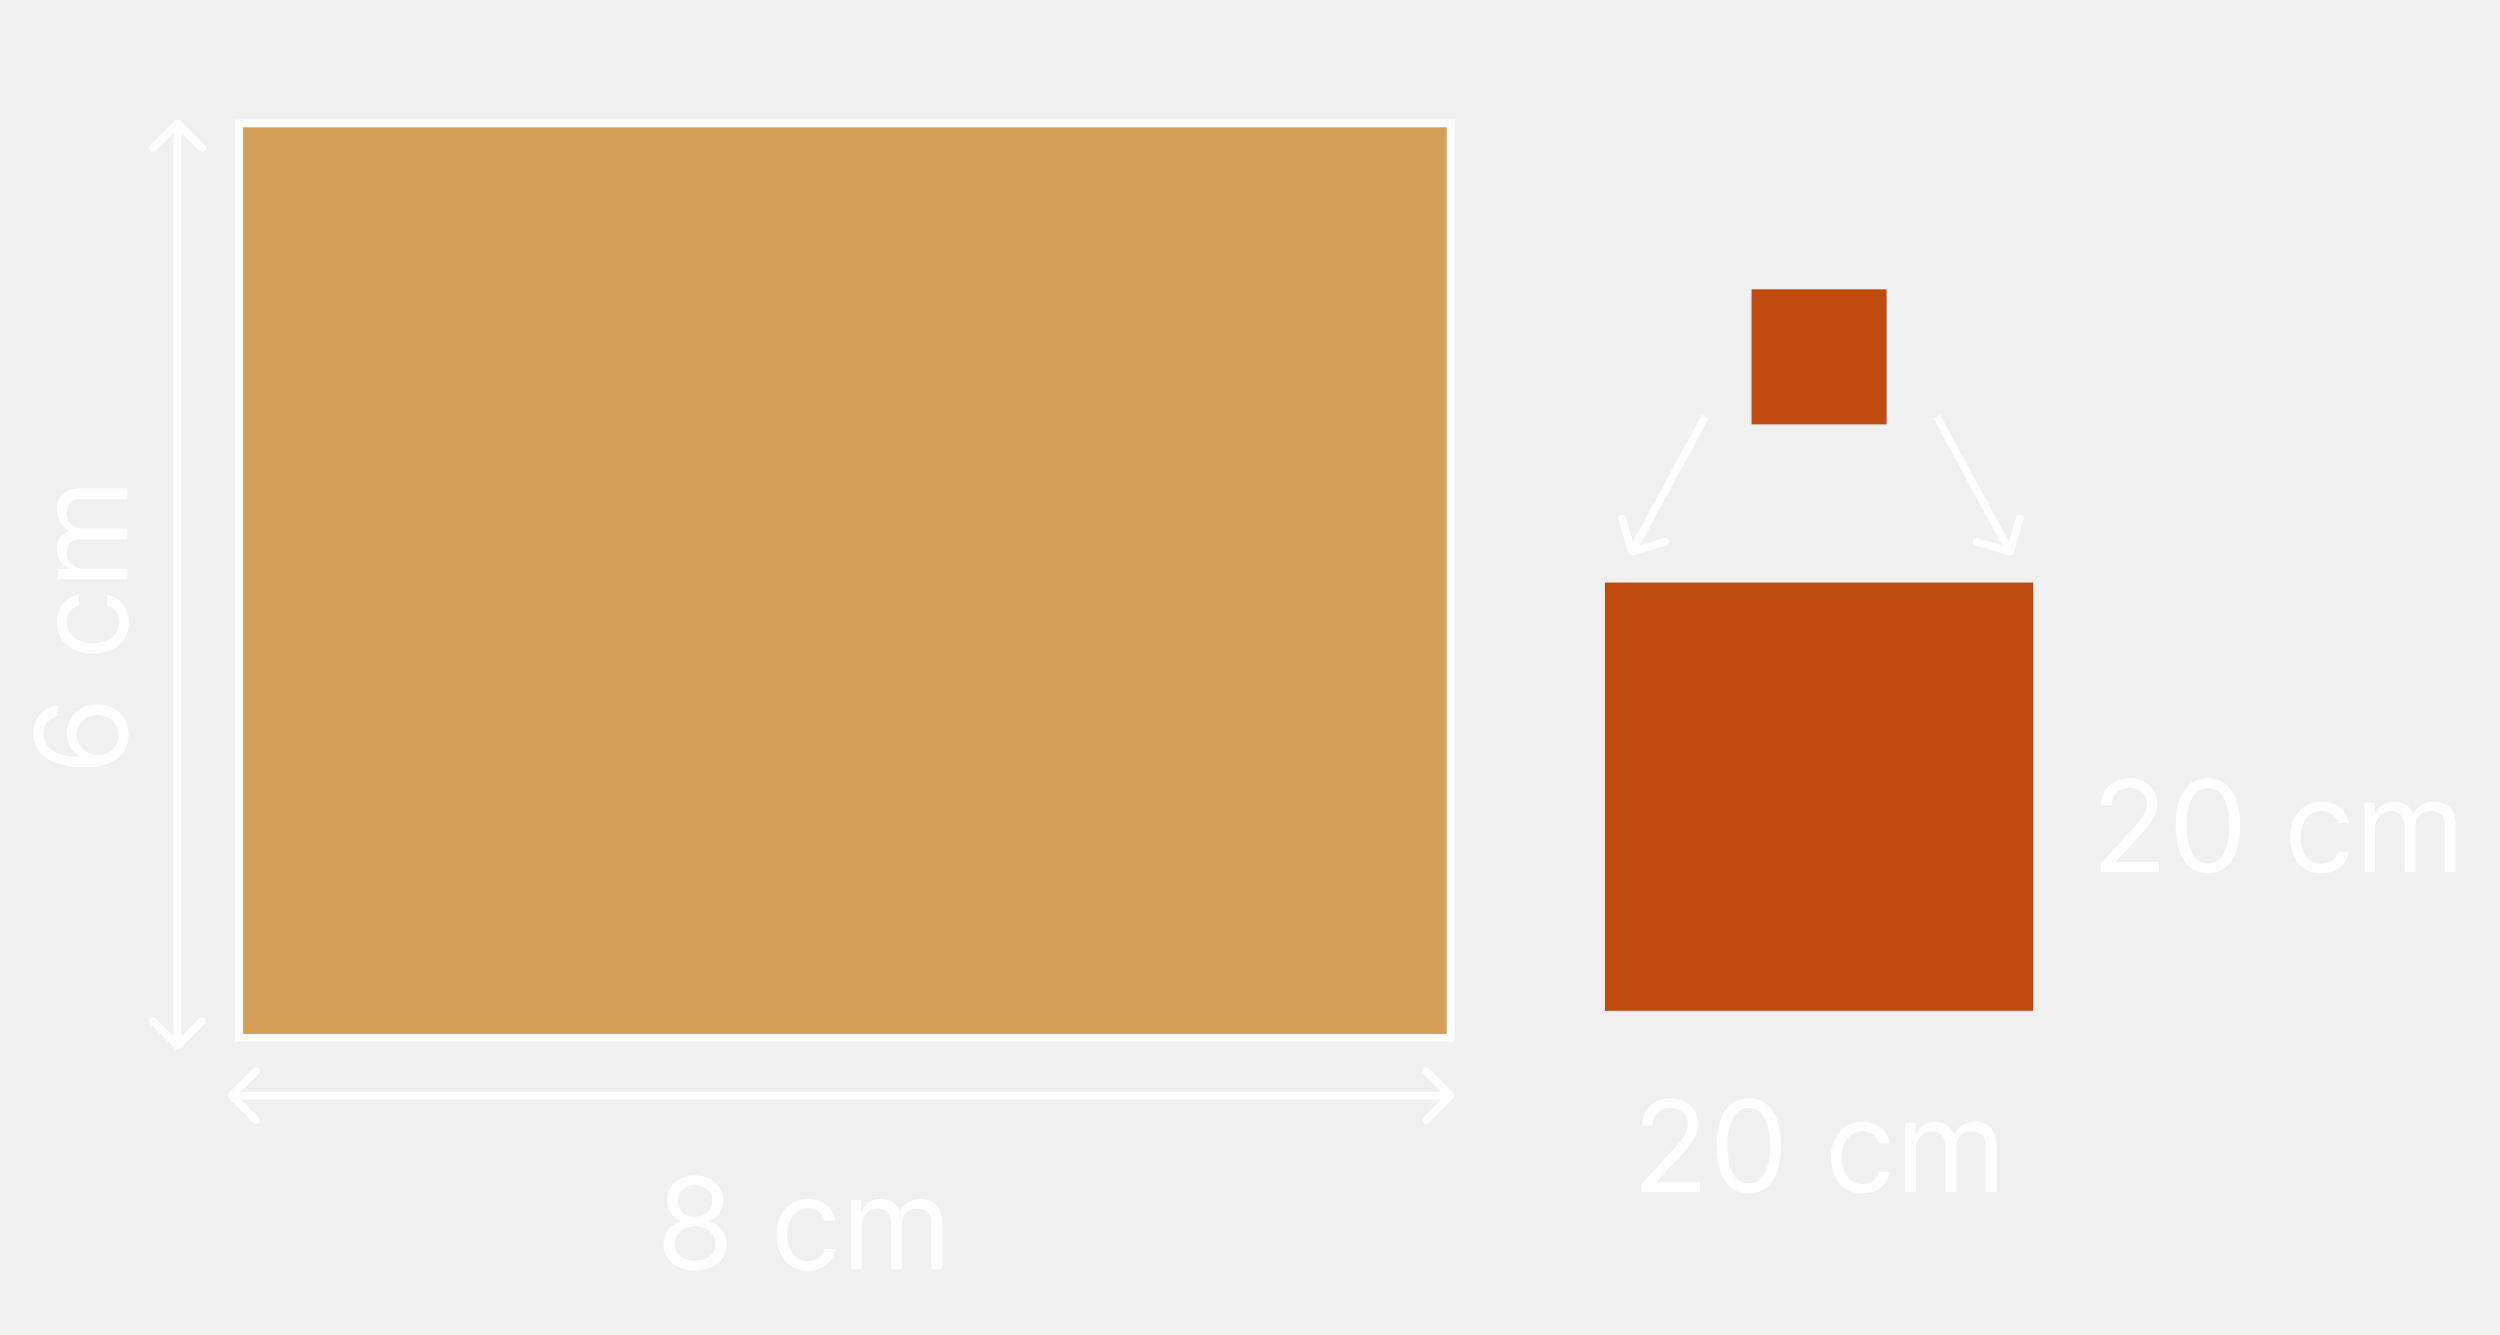
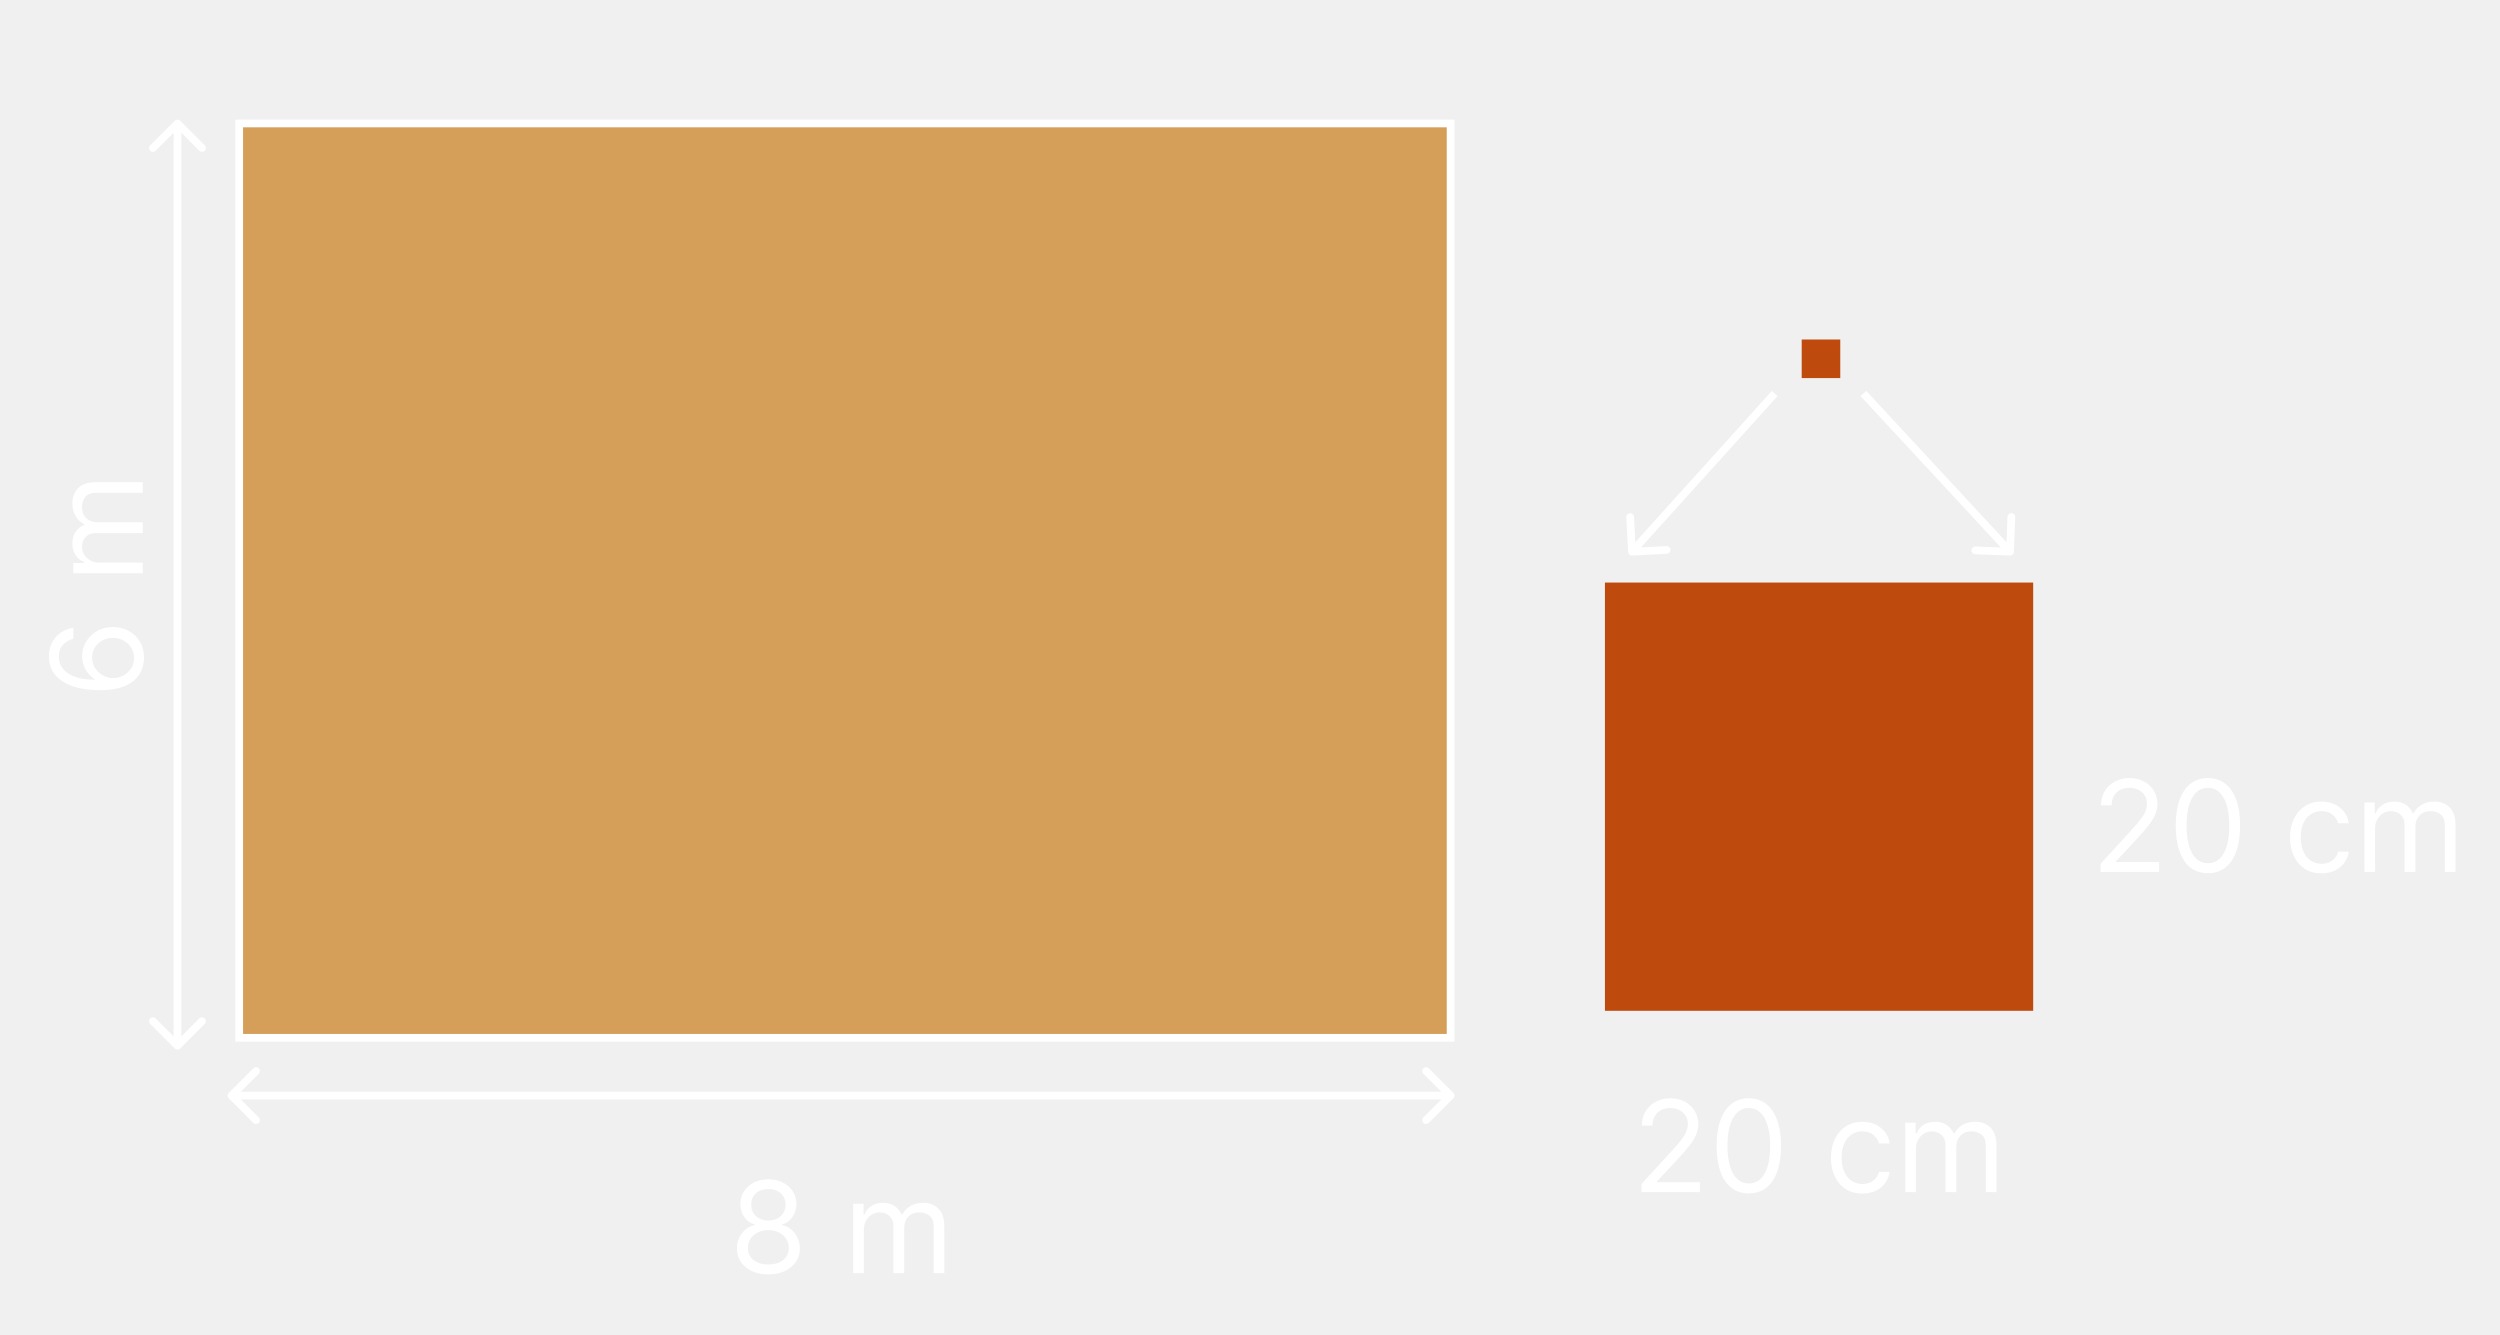
<svg xmlns="http://www.w3.org/2000/svg" width="648" height="346" viewBox="0 0 648 346" fill="none">
  <rect x="62" y="32" width="314" height="237" fill="#D69F59" stroke="white" stroke-width="2" />
  <path d="M59.289 283.274C58.899 283.664 58.899 284.297 59.289 284.688L65.653 291.052C66.044 291.442 66.677 291.442 67.068 291.052C67.458 290.661 67.458 290.028 67.068 289.638L61.411 283.981L67.068 278.324C67.458 277.933 67.458 277.3 67.068 276.91C66.677 276.519 66.044 276.519 65.653 276.91L59.289 283.274ZM376.71 284.688C377.101 284.297 377.101 283.664 376.71 283.274L370.346 276.91C369.956 276.519 369.322 276.519 368.932 276.91C368.541 277.3 368.541 277.933 368.932 278.324L374.589 283.981L368.932 289.638C368.541 290.028 368.541 290.661 368.932 291.052C369.322 291.442 369.956 291.442 370.346 291.052L376.71 284.688ZM59.997 283.981V284.981H376.003V283.981V282.981H59.997V283.981Z" fill="white" />
  <path d="M45.293 271.759C45.683 272.15 46.317 272.15 46.707 271.759L53.071 265.395C53.462 265.005 53.462 264.372 53.071 263.981C52.681 263.591 52.047 263.591 51.657 263.981L46 269.638L40.343 263.981C39.953 263.591 39.319 263.591 38.929 263.981C38.538 264.372 38.538 265.005 38.929 265.395L45.293 271.759ZM46.707 31.293C46.317 30.902 45.683 30.902 45.293 31.293L38.929 37.657C38.538 38.047 38.538 38.681 38.929 39.071C39.319 39.462 39.953 39.462 40.343 39.071L46 33.414L51.657 39.071C52.047 39.462 52.681 39.462 53.071 39.071C53.462 38.681 53.462 38.047 53.071 37.657L46.707 31.293ZM46 271.052H47L47 32H46H45L45 271.052H46Z" fill="white" />
  <path d="M425.484 309V306.891L433.406 298.219C434.336 297.203 435.102 296.32 435.703 295.57C436.305 294.812 436.75 294.102 437.039 293.437C437.336 292.766 437.484 292.062 437.484 291.328C437.484 290.484 437.281 289.754 436.875 289.137C436.477 288.52 435.93 288.043 435.234 287.707C434.539 287.371 433.758 287.203 432.891 287.203C431.969 287.203 431.164 287.395 430.477 287.777C429.797 288.152 429.27 288.68 428.895 289.359C428.527 290.039 428.344 290.836 428.344 291.75H425.578C425.578 290.344 425.902 289.109 426.551 288.047C427.199 286.984 428.082 286.156 429.199 285.562C430.324 284.969 431.586 284.672 432.984 284.672C434.391 284.672 435.637 284.969 436.723 285.562C437.809 286.156 438.66 286.957 439.277 287.965C439.895 288.973 440.203 290.094 440.203 291.328C440.203 292.211 440.043 293.074 439.723 293.918C439.41 294.754 438.863 295.687 438.082 296.719C437.309 297.742 436.234 298.992 434.859 300.469L429.469 306.234V306.422H440.625V309H425.484ZM453.293 309.328C451.527 309.328 450.023 308.848 448.781 307.887C447.539 306.918 446.59 305.516 445.934 303.68C445.277 301.836 444.949 299.609 444.949 297C444.949 294.406 445.277 292.191 445.934 290.355C446.598 288.512 447.551 287.105 448.793 286.137C450.043 285.16 451.543 284.672 453.293 284.672C455.043 284.672 456.539 285.16 457.781 286.137C459.031 287.105 459.984 288.512 460.641 290.355C461.305 292.191 461.637 294.406 461.637 297C461.637 299.609 461.309 301.836 460.652 303.68C459.996 305.516 459.047 306.918 457.805 307.887C456.563 308.848 455.059 309.328 453.293 309.328ZM453.293 306.75C455.043 306.75 456.402 305.906 457.371 304.219C458.34 302.531 458.824 300.125 458.824 297C458.824 294.922 458.602 293.152 458.156 291.691C457.719 290.23 457.086 289.117 456.258 288.352C455.438 287.586 454.449 287.203 453.293 287.203C451.559 287.203 450.203 288.059 449.227 289.77C448.25 291.473 447.762 293.883 447.762 297C447.762 299.078 447.98 300.844 448.418 302.297C448.855 303.75 449.484 304.855 450.305 305.613C451.133 306.371 452.129 306.75 453.293 306.75ZM482.73 309.375C481.043 309.375 479.59 308.977 478.371 308.18C477.152 307.383 476.215 306.285 475.559 304.887C474.902 303.488 474.574 301.891 474.574 300.094C474.574 298.266 474.91 296.652 475.582 295.254C476.262 293.848 477.207 292.75 478.418 291.961C479.637 291.164 481.059 290.766 482.684 290.766C483.949 290.766 485.09 291 486.105 291.469C487.121 291.937 487.953 292.594 488.602 293.437C489.25 294.281 489.652 295.266 489.809 296.391H487.043C486.832 295.57 486.363 294.844 485.637 294.211C484.918 293.57 483.949 293.25 482.73 293.25C481.652 293.25 480.707 293.531 479.895 294.094C479.09 294.648 478.461 295.434 478.008 296.449C477.563 297.457 477.34 298.641 477.34 300C477.34 301.391 477.559 302.602 477.996 303.633C478.441 304.664 479.066 305.465 479.871 306.035C480.684 306.605 481.637 306.891 482.73 306.891C483.449 306.891 484.102 306.766 484.688 306.516C485.273 306.266 485.77 305.906 486.176 305.437C486.582 304.969 486.871 304.406 487.043 303.75H489.809C489.652 304.812 489.266 305.77 488.648 306.621C488.039 307.465 487.23 308.137 486.223 308.637C485.223 309.129 484.059 309.375 482.73 309.375ZM493.852 309V291H496.523V293.812H496.758C497.133 292.852 497.738 292.105 498.574 291.574C499.41 291.035 500.414 290.766 501.586 290.766C502.773 290.766 503.762 291.035 504.551 291.574C505.348 292.105 505.969 292.852 506.414 293.812H506.602C507.063 292.883 507.754 292.145 508.676 291.598C509.598 291.043 510.703 290.766 511.992 290.766C513.602 290.766 514.918 291.27 515.941 292.277C516.965 293.277 517.477 294.836 517.477 296.953V309H514.711V296.953C514.711 295.625 514.348 294.676 513.621 294.105C512.895 293.535 512.039 293.25 511.055 293.25C509.789 293.25 508.809 293.633 508.113 294.398C507.418 295.156 507.07 296.117 507.07 297.281V309H504.258V296.672C504.258 295.648 503.926 294.824 503.262 294.199C502.598 293.566 501.742 293.25 500.695 293.25C499.977 293.25 499.305 293.441 498.68 293.824C498.063 294.207 497.563 294.738 497.18 295.418C496.805 296.09 496.617 296.867 496.617 297.75V309H493.852Z" fill="white" />
  <path d="M544.484 226V223.891L552.406 215.219C553.336 214.203 554.102 213.32 554.703 212.57C555.305 211.812 555.75 211.102 556.039 210.437C556.336 209.766 556.484 209.062 556.484 208.328C556.484 207.484 556.281 206.754 555.875 206.137C555.477 205.52 554.93 205.043 554.234 204.707C553.539 204.371 552.758 204.203 551.891 204.203C550.969 204.203 550.164 204.395 549.477 204.777C548.797 205.152 548.27 205.68 547.895 206.359C547.527 207.039 547.344 207.836 547.344 208.75H544.578C544.578 207.344 544.902 206.109 545.551 205.047C546.199 203.984 547.082 203.156 548.199 202.562C549.324 201.969 550.586 201.672 551.984 201.672C553.391 201.672 554.637 201.969 555.723 202.562C556.809 203.156 557.66 203.957 558.277 204.965C558.895 205.973 559.203 207.094 559.203 208.328C559.203 209.211 559.043 210.074 558.723 210.918C558.41 211.754 557.863 212.687 557.082 213.719C556.309 214.742 555.234 215.992 553.859 217.469L548.469 223.234V223.422H559.625V226H544.484ZM572.293 226.328C570.527 226.328 569.023 225.848 567.781 224.887C566.539 223.918 565.59 222.516 564.934 220.68C564.277 218.836 563.949 216.609 563.949 214C563.949 211.406 564.277 209.191 564.934 207.355C565.598 205.512 566.551 204.105 567.793 203.137C569.043 202.16 570.543 201.672 572.293 201.672C574.043 201.672 575.539 202.16 576.781 203.137C578.031 204.105 578.984 205.512 579.641 207.355C580.305 209.191 580.637 211.406 580.637 214C580.637 216.609 580.309 218.836 579.652 220.68C578.996 222.516 578.047 223.918 576.805 224.887C575.563 225.848 574.059 226.328 572.293 226.328ZM572.293 223.75C574.043 223.75 575.402 222.906 576.371 221.219C577.34 219.531 577.824 217.125 577.824 214C577.824 211.922 577.602 210.152 577.156 208.691C576.719 207.23 576.086 206.117 575.258 205.352C574.438 204.586 573.449 204.203 572.293 204.203C570.559 204.203 569.203 205.059 568.227 206.77C567.25 208.473 566.762 210.883 566.762 214C566.762 216.078 566.98 217.844 567.418 219.297C567.855 220.75 568.484 221.855 569.305 222.613C570.133 223.371 571.129 223.75 572.293 223.75ZM601.73 226.375C600.043 226.375 598.59 225.977 597.371 225.18C596.152 224.383 595.215 223.285 594.559 221.887C593.902 220.488 593.574 218.891 593.574 217.094C593.574 215.266 593.91 213.652 594.582 212.254C595.262 210.848 596.207 209.75 597.418 208.961C598.637 208.164 600.059 207.766 601.684 207.766C602.949 207.766 604.09 208 605.105 208.469C606.121 208.937 606.953 209.594 607.602 210.437C608.25 211.281 608.652 212.266 608.809 213.391H606.043C605.832 212.57 605.363 211.844 604.637 211.211C603.918 210.57 602.949 210.25 601.73 210.25C600.652 210.25 599.707 210.531 598.895 211.094C598.09 211.648 597.461 212.434 597.008 213.449C596.563 214.457 596.34 215.641 596.34 217C596.34 218.391 596.559 219.602 596.996 220.633C597.441 221.664 598.066 222.465 598.871 223.035C599.684 223.605 600.637 223.891 601.73 223.891C602.449 223.891 603.102 223.766 603.688 223.516C604.273 223.266 604.77 222.906 605.176 222.437C605.582 221.969 605.871 221.406 606.043 220.75H608.809C608.652 221.812 608.266 222.77 607.648 223.621C607.039 224.465 606.23 225.137 605.223 225.637C604.223 226.129 603.059 226.375 601.73 226.375ZM612.852 226V208H615.523V210.812H615.758C616.133 209.852 616.738 209.105 617.574 208.574C618.41 208.035 619.414 207.766 620.586 207.766C621.773 207.766 622.762 208.035 623.551 208.574C624.348 209.105 624.969 209.852 625.414 210.812H625.602C626.063 209.883 626.754 209.145 627.676 208.598C628.598 208.043 629.703 207.766 630.992 207.766C632.602 207.766 633.918 208.27 634.941 209.277C635.965 210.277 636.477 211.836 636.477 213.953V226H633.711V213.953C633.711 212.625 633.348 211.676 632.621 211.105C631.895 210.535 631.039 210.25 630.055 210.25C628.789 210.25 627.809 210.633 627.113 211.398C626.418 212.156 626.07 213.117 626.07 214.281V226H623.258V213.672C623.258 212.648 622.926 211.824 622.262 211.199C621.598 210.566 620.742 210.25 619.695 210.25C618.977 210.25 618.305 210.441 617.68 210.824C617.063 211.207 616.563 211.738 616.18 212.418C615.805 213.09 615.617 213.867 615.617 214.75V226H612.852Z" fill="white" />
-   <rect x="454" y="75" width="35" height="35" fill="#BE4A0E" />
  <rect x="416" y="151" width="111" height="111" fill="#BE4A0E" />
-   <path d="M422.041 143.284C422.198 143.814 422.755 144.116 423.284 143.959L431.913 141.402C432.443 141.245 432.745 140.689 432.588 140.159C432.431 139.63 431.875 139.328 431.345 139.484L423.675 141.757L421.402 134.087C421.245 133.557 420.689 133.255 420.159 133.412C419.63 133.569 419.328 134.125 419.484 134.655L422.041 143.284ZM442 108L441.121 107.523L422.121 142.523L423 143L423.879 143.477L442.879 108.477L442 108Z" fill="white" />
-   <path d="M520.716 143.959C521.245 144.116 521.802 143.814 521.959 143.284L524.516 134.655C524.672 134.125 524.37 133.569 523.841 133.412C523.311 133.255 522.755 133.557 522.598 134.087L520.325 141.757L512.655 139.484C512.125 139.328 511.569 139.63 511.412 140.159C511.255 140.689 511.557 141.245 512.087 141.402L520.716 143.959ZM502 108L501.121 108.477L520.121 143.477L521 143L521.879 142.523L502.879 107.523L502 108Z" fill="white" />
-   <path d="M33.328 190.547C33.312 191.531 33.125 192.516 32.766 193.5C32.406 194.484 31.801 195.383 30.949 196.195C30.09 197.008 28.93 197.66 27.469 198.152C26 198.645 24.156 198.891 21.938 198.891C19.812 198.891 17.93 198.691 16.289 198.293C14.641 197.895 13.254 197.316 12.129 196.559C10.996 195.801 10.137 194.887 9.551 193.816C8.965 192.738 8.672 191.523 8.672 190.172C8.672 188.828 8.941 187.633 9.48 186.586C10.012 185.531 10.754 184.672 11.707 184.008C12.66 183.344 13.758 182.914 15 182.719V185.578C13.922 185.844 13.027 186.359 12.316 187.125C11.605 187.891 11.25 188.906 11.25 190.172C11.25 192.031 12.059 193.496 13.676 194.566C15.293 195.629 17.562 196.164 20.484 196.172V195.984C19.82 195.547 19.254 195.027 18.785 194.426C18.309 193.816 17.941 193.145 17.684 192.41C17.426 191.676 17.297 190.898 17.297 190.078C17.297 188.703 17.641 187.445 18.328 186.305C19.008 185.164 19.949 184.25 21.152 183.562C22.348 182.875 23.719 182.531 25.266 182.531C26.75 182.531 28.109 182.863 29.344 183.527C30.57 184.191 31.547 185.125 32.273 186.328C32.992 187.523 33.344 188.93 33.328 190.547ZM30.75 190.547C30.75 189.562 30.504 188.68 30.012 187.898C29.52 187.109 28.859 186.488 28.031 186.035C27.203 185.574 26.281 185.344 25.266 185.344C24.273 185.344 23.371 185.566 22.559 186.012C21.738 186.449 21.086 187.055 20.602 187.828C20.117 188.594 19.875 189.469 19.875 190.453C19.875 191.195 20.023 191.887 20.32 192.527C20.609 193.168 21.008 193.73 21.516 194.215C22.023 194.691 22.605 195.066 23.262 195.34C23.91 195.613 24.594 195.75 25.312 195.75C26.266 195.75 27.156 195.527 27.984 195.082C28.812 194.629 29.48 194.012 29.988 193.23C30.496 192.441 30.75 191.547 30.75 190.547ZM33.375 161.282C33.375 162.97 32.977 164.423 32.18 165.642C31.383 166.86 30.285 167.798 28.887 168.454C27.488 169.11 25.891 169.438 24.094 169.438C22.266 169.438 20.652 169.103 19.254 168.431C17.848 167.751 16.75 166.806 15.961 165.595C15.164 164.376 14.766 162.954 14.766 161.329C14.766 160.063 15 158.923 15.469 157.907C15.938 156.892 16.594 156.06 17.438 155.411C18.281 154.763 19.266 154.36 20.391 154.204V156.97C19.57 157.181 18.844 157.649 18.211 158.376C17.57 159.095 17.25 160.063 17.25 161.282C17.25 162.36 17.531 163.306 18.094 164.118C18.648 164.923 19.434 165.552 20.449 166.005C21.457 166.45 22.641 166.673 24 166.673C25.391 166.673 26.602 166.454 27.633 166.017C28.664 165.571 29.465 164.946 30.035 164.142C30.605 163.329 30.891 162.376 30.891 161.282C30.891 160.563 30.766 159.911 30.516 159.325C30.266 158.739 29.906 158.243 29.438 157.837C28.969 157.431 28.406 157.142 27.75 156.97V154.204C28.812 154.36 29.77 154.747 30.621 155.364C31.465 155.974 32.137 156.782 32.637 157.79C33.129 158.79 33.375 159.954 33.375 161.282ZM33 150.161H15V147.489H17.812V147.255C16.852 146.88 16.105 146.274 15.574 145.438C15.035 144.603 14.766 143.599 14.766 142.427C14.766 141.239 15.035 140.251 15.574 139.462C16.105 138.665 16.852 138.044 17.812 137.599V137.411C16.883 136.95 16.145 136.259 15.598 135.337C15.043 134.415 14.766 133.31 14.766 132.021C14.766 130.411 15.27 129.095 16.277 128.071C17.277 127.048 18.836 126.536 20.953 126.536H33V129.302H20.953C19.625 129.302 18.676 129.665 18.105 130.392C17.535 131.118 17.25 131.974 17.25 132.958C17.25 134.224 17.633 135.204 18.398 135.899C19.156 136.595 20.117 136.942 21.281 136.942H33V139.755H20.672C19.648 139.755 18.824 140.087 18.199 140.751C17.566 141.415 17.25 142.271 17.25 143.317C17.25 144.036 17.441 144.708 17.824 145.333C18.207 145.95 18.738 146.45 19.418 146.833C20.09 147.208 20.867 147.396 21.75 147.396H33V150.161Z" fill="white" />
-   <path d="M180.172 329.328C178.563 329.328 177.141 329.043 175.906 328.473C174.68 327.895 173.723 327.102 173.035 326.094C172.348 325.078 172.008 323.922 172.016 322.625C172.008 321.609 172.207 320.672 172.613 319.812C173.02 318.945 173.574 318.223 174.277 317.645C174.988 317.059 175.781 316.687 176.656 316.531V316.391C175.508 316.094 174.594 315.449 173.914 314.457C173.234 313.457 172.898 312.32 172.906 311.047C172.898 309.828 173.207 308.738 173.832 307.777C174.457 306.816 175.316 306.059 176.41 305.504C177.512 304.949 178.766 304.672 180.172 304.672C181.563 304.672 182.805 304.949 183.898 305.504C184.992 306.059 185.852 306.816 186.477 307.777C187.109 308.738 187.43 309.828 187.438 311.047C187.43 312.32 187.082 313.457 186.395 314.457C185.715 315.449 184.813 316.094 183.688 316.391V316.531C184.555 316.687 185.336 317.059 186.031 317.645C186.727 318.223 187.281 318.945 187.695 319.812C188.109 320.672 188.32 321.609 188.328 322.625C188.32 323.922 187.969 325.078 187.273 326.094C186.586 327.102 185.629 327.895 184.402 328.473C183.184 329.043 181.773 329.328 180.172 329.328ZM180.172 326.75C181.258 326.75 182.195 326.574 182.984 326.223C183.773 325.871 184.383 325.375 184.813 324.734C185.242 324.094 185.461 323.344 185.469 322.484C185.461 321.578 185.227 320.777 184.766 320.082C184.305 319.387 183.676 318.84 182.879 318.441C182.09 318.043 181.188 317.844 180.172 317.844C179.148 317.844 178.234 318.043 177.43 318.441C176.633 318.84 176.004 319.387 175.543 320.082C175.09 320.777 174.867 321.578 174.875 322.484C174.867 323.344 175.074 324.094 175.496 324.734C175.926 325.375 176.539 325.871 177.336 326.223C178.133 326.574 179.078 326.75 180.172 326.75ZM180.172 315.359C181.031 315.359 181.793 315.187 182.457 314.844C183.129 314.5 183.656 314.02 184.039 313.402C184.422 312.785 184.617 312.062 184.625 311.234C184.617 310.422 184.426 309.715 184.051 309.113C183.676 308.504 183.156 308.035 182.492 307.707C181.828 307.371 181.055 307.203 180.172 307.203C179.273 307.203 178.488 307.371 177.816 307.707C177.145 308.035 176.625 308.504 176.258 309.113C175.891 309.715 175.711 310.422 175.719 311.234C175.711 312.062 175.895 312.785 176.27 313.402C176.652 314.02 177.18 314.5 177.852 314.844C178.523 315.187 179.297 315.359 180.172 315.359ZM209.46 329.375C207.772 329.375 206.319 328.977 205.101 328.18C203.882 327.383 202.944 326.285 202.288 324.887C201.632 323.488 201.304 321.891 201.304 320.094C201.304 318.266 201.64 316.652 202.312 315.254C202.991 313.848 203.937 312.75 205.147 311.961C206.366 311.164 207.788 310.766 209.413 310.766C210.679 310.766 211.819 311 212.835 311.469C213.851 311.937 214.683 312.594 215.331 313.437C215.979 314.281 216.382 315.266 216.538 316.391H213.772C213.562 315.57 213.093 314.844 212.366 314.211C211.647 313.57 210.679 313.25 209.46 313.25C208.382 313.25 207.437 313.531 206.624 314.094C205.819 314.648 205.19 315.434 204.737 316.449C204.292 317.457 204.069 318.641 204.069 320C204.069 321.391 204.288 322.602 204.726 323.633C205.171 324.664 205.796 325.465 206.601 326.035C207.413 326.605 208.366 326.891 209.46 326.891C210.179 326.891 210.831 326.766 211.417 326.516C212.003 326.266 212.499 325.906 212.905 325.437C213.312 324.969 213.601 324.406 213.772 323.75H216.538C216.382 324.812 215.995 325.77 215.378 326.621C214.769 327.465 213.96 328.137 212.952 328.637C211.952 329.129 210.788 329.375 209.46 329.375ZM220.581 329V311H223.253V313.812H223.487C223.862 312.852 224.468 312.105 225.304 311.574C226.14 311.035 227.144 310.766 228.315 310.766C229.503 310.766 230.491 311.035 231.28 311.574C232.077 312.105 232.698 312.852 233.144 313.812H233.331C233.792 312.883 234.483 312.145 235.405 311.598C236.327 311.043 237.433 310.766 238.722 310.766C240.331 310.766 241.647 311.27 242.671 312.277C243.694 313.277 244.206 314.836 244.206 316.953V329H241.44V316.953C241.44 315.625 241.077 314.676 240.351 314.105C239.624 313.535 238.769 313.25 237.784 313.25C236.519 313.25 235.538 313.633 234.843 314.398C234.147 315.156 233.8 316.117 233.8 317.281V329H230.987V316.672C230.987 315.648 230.655 314.824 229.991 314.199C229.327 313.566 228.472 313.25 227.425 313.25C226.706 313.25 226.034 313.441 225.409 313.824C224.792 314.207 224.292 314.738 223.909 315.418C223.534 316.09 223.347 316.867 223.347 317.75V329H220.581Z" fill="white" />
+   <path d="M37.328 170.547C37.312 171.531 37.125 172.516 36.766 173.5C36.406 174.484 35.801 175.383 34.949 176.195C34.09 177.008 32.93 177.66 31.469 178.152C30 178.645 28.156 178.891 25.938 178.891C23.812 178.891 21.93 178.691 20.289 178.293C18.641 177.895 17.254 177.316 16.129 176.559C14.996 175.801 14.137 174.887 13.551 173.816C12.965 172.738 12.672 171.523 12.672 170.172C12.672 168.828 12.941 167.633 13.48 166.586C14.012 165.531 14.754 164.672 15.707 164.008C16.66 163.344 17.758 162.914 19 162.719V165.578C17.922 165.844 17.027 166.359 16.316 167.125C15.605 167.891 15.25 168.906 15.25 170.172C15.25 172.031 16.059 173.496 17.676 174.566C19.293 175.629 21.562 176.164 24.484 176.172V175.984C23.82 175.547 23.254 175.027 22.785 174.426C22.309 173.816 21.941 173.145 21.684 172.41C21.426 171.676 21.297 170.898 21.297 170.078C21.297 168.703 21.641 167.445 22.328 166.305C23.008 165.164 23.949 164.25 25.152 163.562C26.348 162.875 27.719 162.531 29.266 162.531C30.75 162.531 32.109 162.863 33.344 163.527C34.57 164.191 35.547 165.125 36.273 166.328C36.992 167.523 37.344 168.93 37.328 170.547ZM34.75 170.547C34.75 169.562 34.504 168.68 34.012 167.898C33.52 167.109 32.859 166.488 32.031 166.035C31.203 165.574 30.281 165.344 29.266 165.344C28.273 165.344 27.371 165.566 26.559 166.012C25.738 166.449 25.086 167.055 24.602 167.828C24.117 168.594 23.875 169.469 23.875 170.453C23.875 171.195 24.023 171.887 24.32 172.527C24.609 173.168 25.008 173.73 25.516 174.215C26.023 174.691 26.605 175.066 27.262 175.34C27.91 175.613 28.594 175.75 29.312 175.75C30.266 175.75 31.156 175.527 31.984 175.082C32.812 174.629 33.48 174.012 33.988 173.23C34.496 172.441 34.75 171.547 34.75 170.547ZM37 148.595H19L19 145.923H21.812V145.688C20.852 145.313 20.105 144.708 19.574 143.872C19.035 143.036 18.766 142.032 18.766 140.86C18.766 139.673 19.035 138.685 19.574 137.896C20.105 137.099 20.852 136.478 21.812 136.032V135.845C20.883 135.384 20.145 134.692 19.598 133.771C19.043 132.849 18.766 131.743 18.766 130.454C18.766 128.845 19.27 127.528 20.277 126.505C21.277 125.481 22.836 124.97 24.953 124.97H37V127.735H24.953C23.625 127.735 22.676 128.099 22.105 128.825C21.535 129.552 21.25 130.407 21.25 131.392C21.25 132.657 21.633 133.638 22.398 134.333C23.156 135.028 24.117 135.376 25.281 135.376H37V138.188H24.672C23.648 138.188 22.824 138.521 22.199 139.185C21.566 139.849 21.25 140.704 21.25 141.751C21.25 142.47 21.441 143.142 21.824 143.767C22.207 144.384 22.738 144.884 23.418 145.267C24.09 145.642 24.867 145.829 25.75 145.829H37V148.595Z" fill="white" />
+   <path d="M199.172 330.328C197.563 330.328 196.141 330.043 194.906 329.473C193.68 328.895 192.723 328.102 192.035 327.094C191.348 326.078 191.008 324.922 191.016 323.625C191.008 322.609 191.207 321.672 191.613 320.812C192.02 319.945 192.574 319.223 193.277 318.645C193.988 318.059 194.781 317.687 195.656 317.531V317.391C194.508 317.094 193.594 316.449 192.914 315.457C192.234 314.457 191.898 313.32 191.906 312.047C191.898 310.828 192.207 309.738 192.832 308.777C193.457 307.816 194.316 307.059 195.41 306.504C196.512 305.949 197.766 305.672 199.172 305.672C200.563 305.672 201.805 305.949 202.898 306.504C203.992 307.059 204.852 307.816 205.477 308.777C206.109 309.738 206.43 310.828 206.438 312.047C206.43 313.32 206.082 314.457 205.395 315.457C204.715 316.449 203.813 317.094 202.688 317.391V317.531C203.555 317.687 204.336 318.059 205.031 318.645C205.727 319.223 206.281 319.945 206.695 320.812C207.109 321.672 207.32 322.609 207.328 323.625C207.32 324.922 206.969 326.078 206.273 327.094C205.586 328.102 204.629 328.895 203.402 329.473C202.184 330.043 200.773 330.328 199.172 330.328ZM199.172 327.75C200.258 327.75 201.195 327.574 201.984 327.223C202.773 326.871 203.383 326.375 203.813 325.734C204.242 325.094 204.461 324.344 204.469 323.484C204.461 322.578 204.227 321.777 203.766 321.082C203.305 320.387 202.676 319.84 201.879 319.441C201.09 319.043 200.188 318.844 199.172 318.844C198.148 318.844 197.234 319.043 196.43 319.441C195.633 319.84 195.004 320.387 194.543 321.082C194.09 321.777 193.867 322.578 193.875 323.484C193.867 324.344 194.074 325.094 194.496 325.734C194.926 326.375 195.539 326.871 196.336 327.223C197.133 327.574 198.078 327.75 199.172 327.75ZM199.172 316.359C200.031 316.359 200.793 316.187 201.457 315.844C202.129 315.5 202.656 315.02 203.039 314.402C203.422 313.785 203.617 313.062 203.625 312.234C203.617 311.422 203.426 310.715 203.051 310.113C202.676 309.504 202.156 309.035 201.492 308.707C200.828 308.371 200.055 308.203 199.172 308.203C198.273 308.203 197.488 308.371 196.816 308.707C196.145 309.035 195.625 309.504 195.258 310.113C194.891 310.715 194.711 311.422 194.719 312.234C194.711 313.062 194.895 313.785 195.27 314.402C195.652 315.02 196.18 315.5 196.852 315.844C197.523 316.187 198.297 316.359 199.172 316.359ZM221.147 330V312H223.819V314.812H224.054C224.429 313.852 225.034 313.105 225.87 312.574C226.706 312.035 227.71 311.766 228.882 311.766C230.069 311.766 231.058 312.035 231.847 312.574C232.644 313.105 233.265 313.852 233.71 314.812H233.897C234.358 313.883 235.05 313.145 235.972 312.598C236.894 312.043 237.999 311.766 239.288 311.766C240.897 311.766 242.214 312.27 243.237 313.277C244.261 314.277 244.772 315.836 244.772 317.953V330H242.007V317.953C242.007 316.625 241.644 315.676 240.917 315.105C240.19 314.535 239.335 314.25 238.351 314.25C237.085 314.25 236.104 314.633 235.409 315.398C234.714 316.156 234.366 317.117 234.366 318.281V330H231.554V317.672C231.554 316.648 231.222 315.824 230.558 315.199C229.894 314.566 229.038 314.25 227.991 314.25C227.272 314.25 226.601 314.441 225.976 314.824C225.358 315.207 224.858 315.738 224.476 316.418C224.101 317.09 223.913 317.867 223.913 318.75V330H221.147Z" fill="white" />
+   <rect x="467" y="88" width="10" height="10" fill="#BE4A0E" />
+   <path d="M422.001 143.051C422.03 143.603 422.5 144.027 423.051 143.999L432.039 143.538C432.591 143.509 433.015 143.039 432.987 142.488C432.959 141.936 432.489 141.512 431.937 141.54L423.947 141.95L423.538 133.961C423.509 133.409 423.039 132.985 422.488 133.013C421.936 133.041 421.512 133.511 421.54 134.063L422.001 143.051ZM460 102L459.258 101.33L422.258 142.33L423 143L423.742 143.67L460.742 102.67L460 102Z" fill="white" />
+   <path d="M520.962 143.999C521.514 144.02 521.978 143.59 521.999 143.038L522.341 134.044C522.362 133.493 521.931 133.028 521.379 133.007C520.828 132.986 520.363 133.417 520.342 133.969L520.039 141.963L512.044 141.659C511.493 141.638 511.028 142.069 511.007 142.621C510.986 143.172 511.417 143.637 511.969 143.658L520.962 143.999ZM483 102L482.267 102.68L520.267 143.68L521 143L521.733 142.32L483.733 101.32L483 102Z" fill="white" />
</svg>
